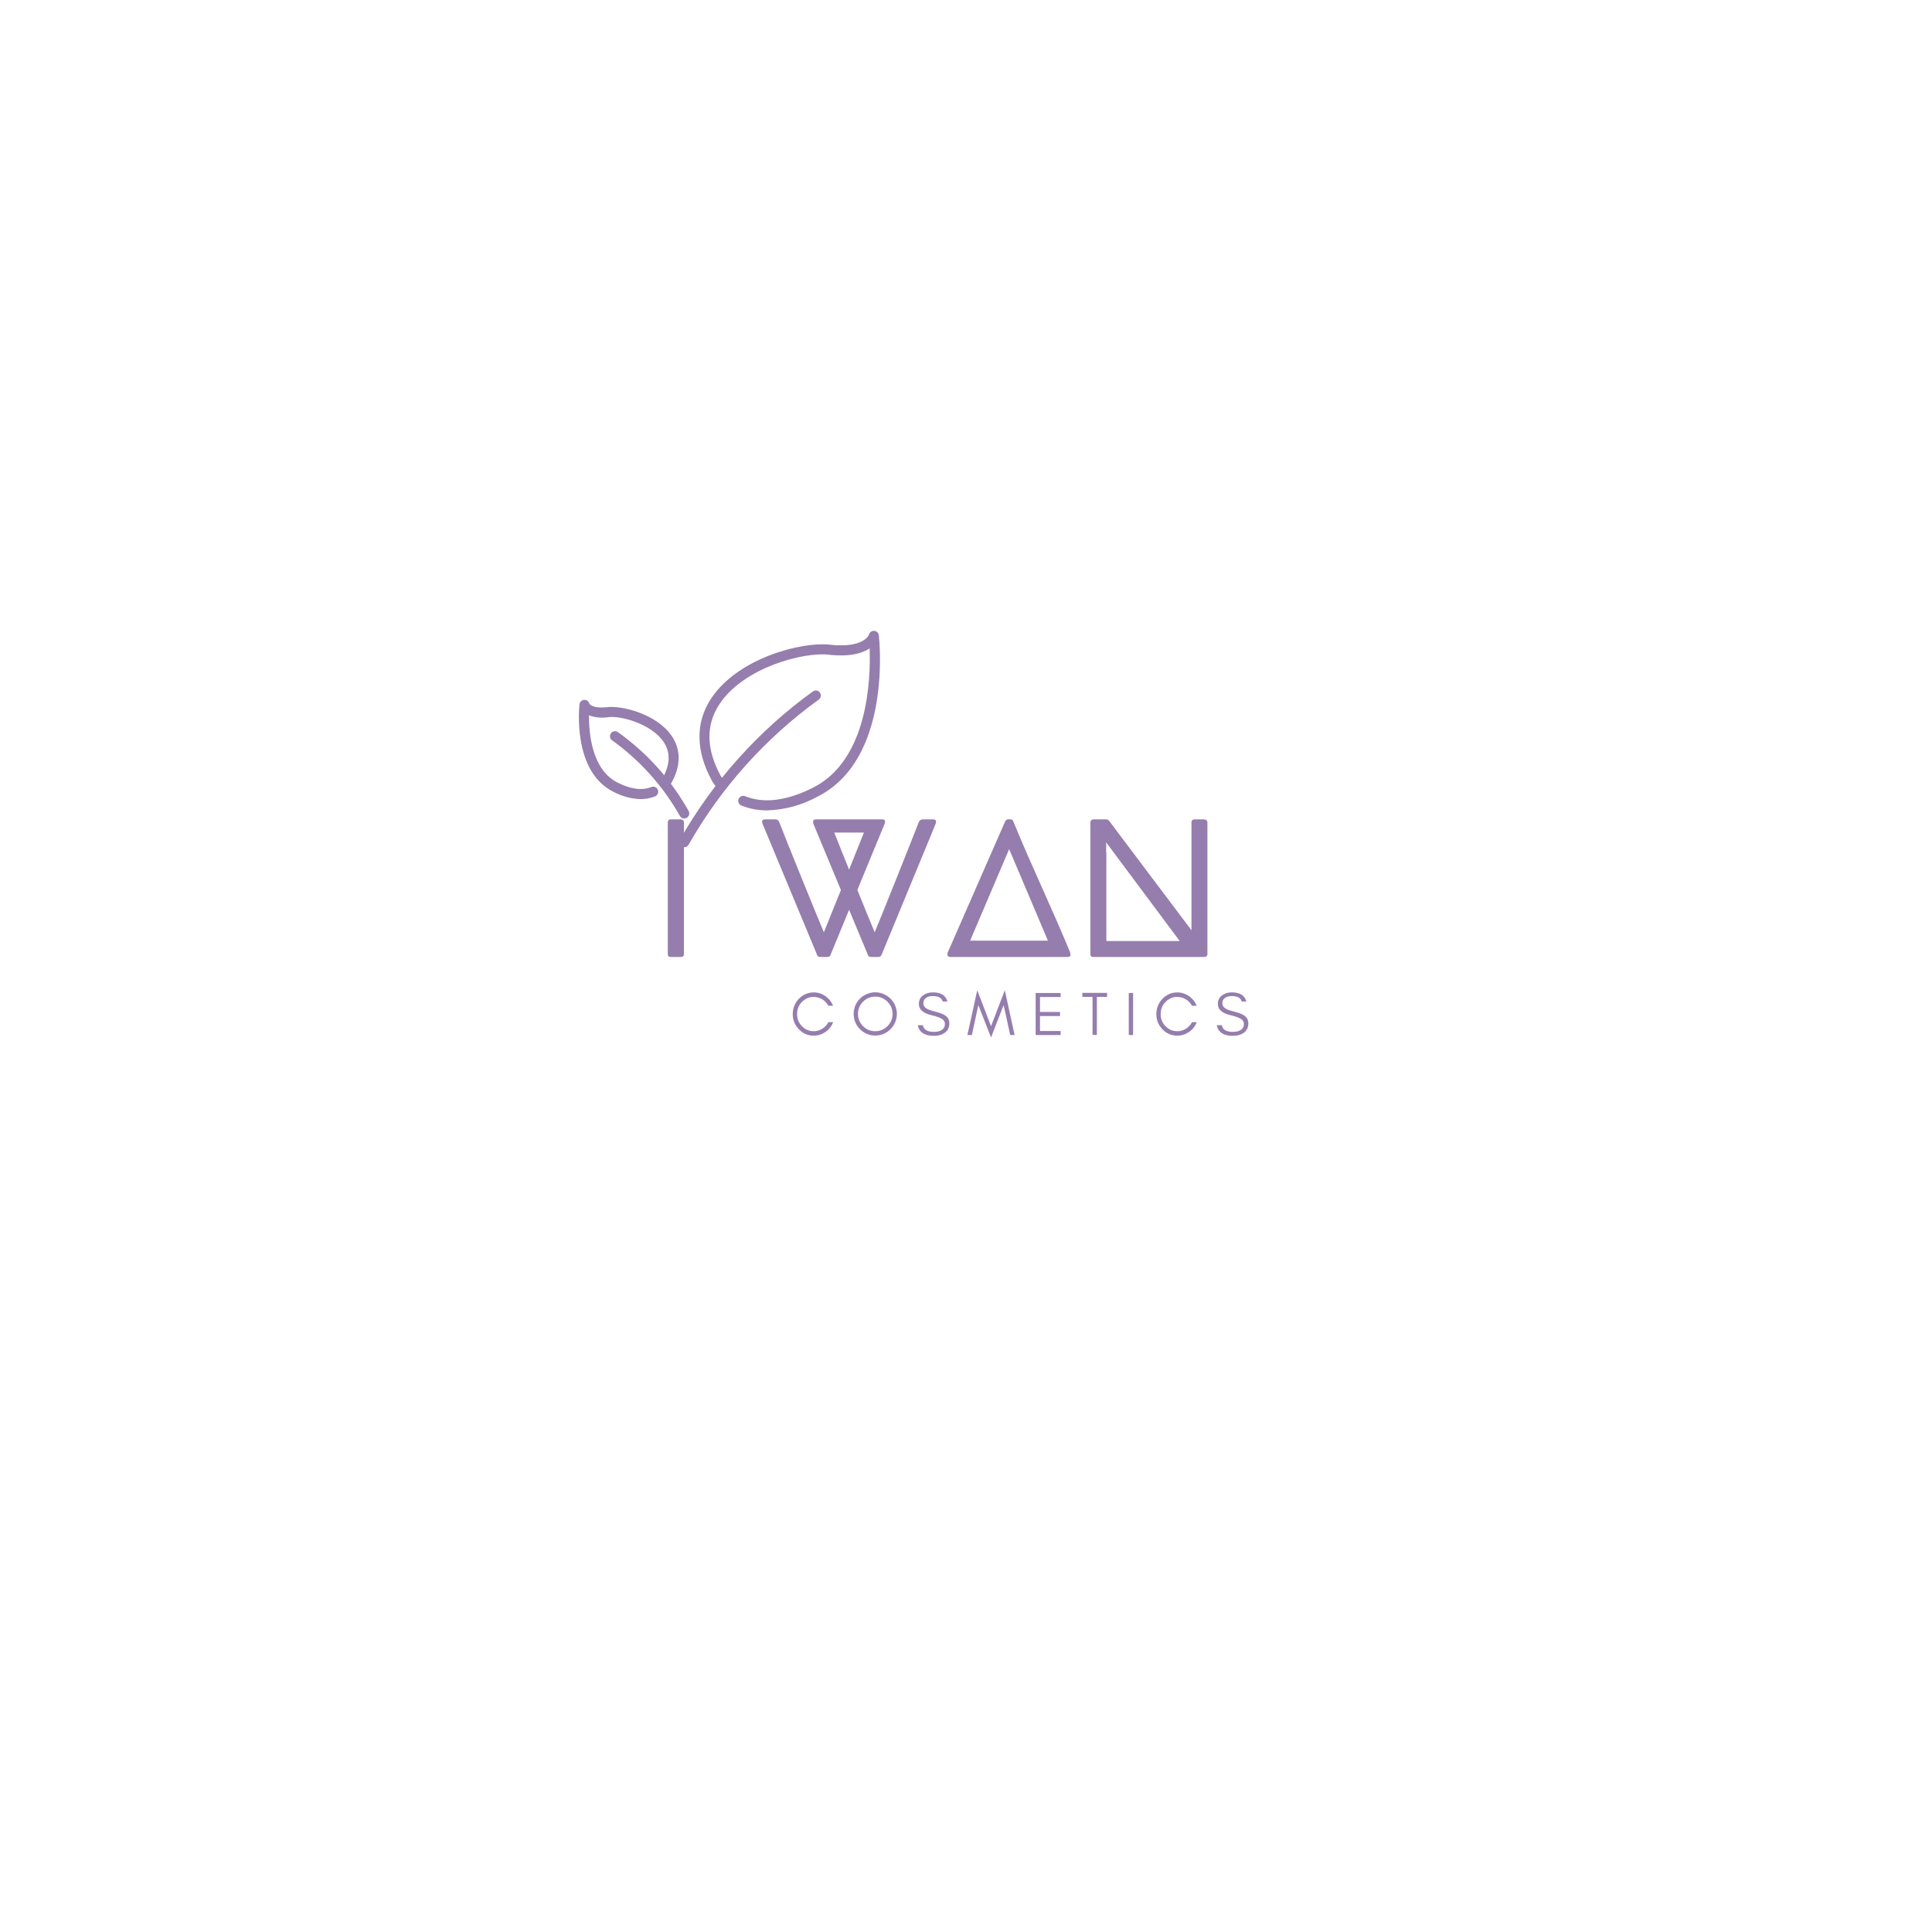
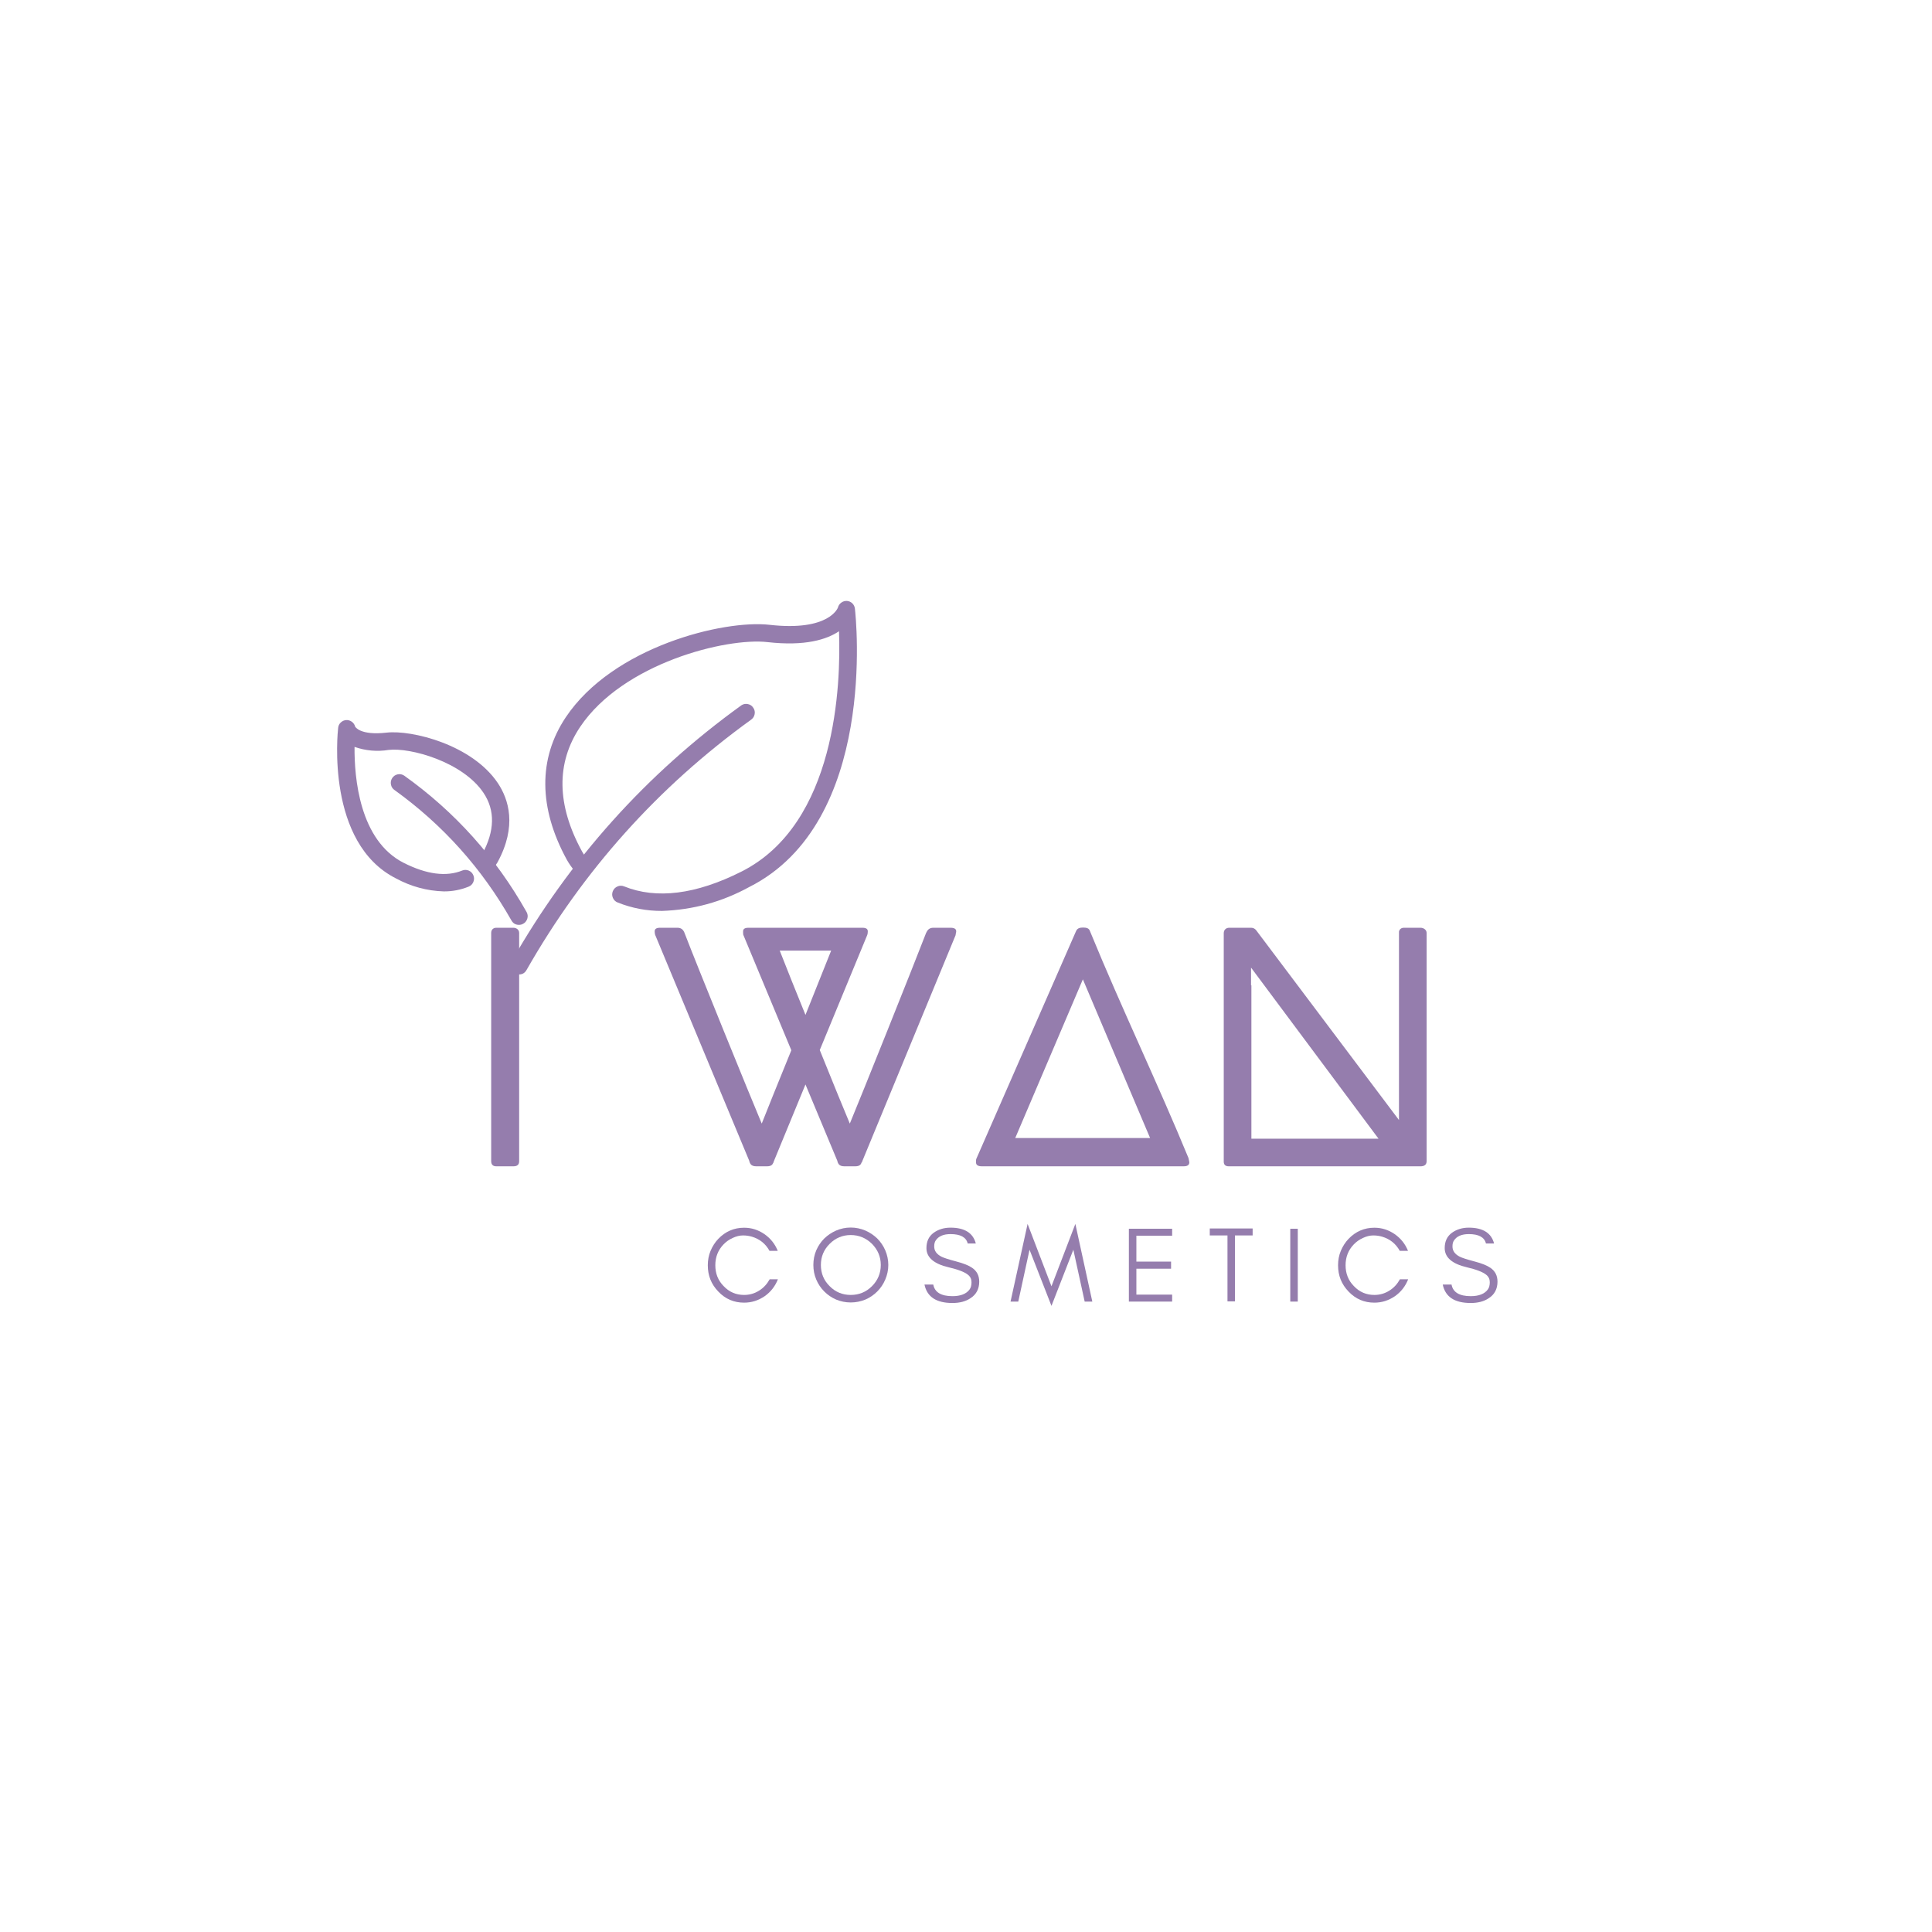
- <svg xmlns="http://www.w3.org/2000/svg" width="500" zoomAndPan="magnify" viewBox="0 0 375 375" height="500" preserveAspectRatio="xMidYMid meet" version="1.0">
+ <svg xmlns="http://www.w3.org/2000/svg" width="150" zoomAndPan="magnify" viewBox="0 0 112.5 112.5" height="150" preserveAspectRatio="xMidYMid meet" version="1.0">
  <defs>
    <g />
-     <clipPath id="c5fcc8881b">
-       <path d="M 135 122.445 L 171 122.445 L 171 158 L 135 158 Z M 135 122.445 " clip-rule="nonzero" />
+     <clipPath id="a3a3436bd0">
+       <path d="M 31 34.992 L 50 34.992 L 50 54 L 31 54 Z M 31 34.992 " clip-rule="nonzero" />
    </clipPath>
-     <clipPath id="3803b1920b">
-       <path d="M 131 134 L 160 134 L 160 164.445 L 131 164.445 Z M 131 134 " clip-rule="nonzero" />
+     <clipPath id="b2313635aa">
+       <path d="M 29 40 L 44 40 L 44 56.742 L 29 56.742 Z M 29 40 " clip-rule="nonzero" />
    </clipPath>
  </defs>
-   <g clip-path="url(#c5fcc8881b)">
-     <path fill="#957dad" d="M 148.895 157.297 C 147.168 157.309 145.504 156.992 143.902 156.352 C 143.652 156.25 143.477 156.078 143.371 155.828 C 143.266 155.582 143.262 155.332 143.363 155.082 C 143.465 154.832 143.637 154.652 143.883 154.547 C 144.133 154.441 144.379 154.438 144.629 154.539 C 148.266 156.012 152.711 155.453 157.82 152.879 C 168.516 147.492 169.012 131.801 168.793 125.855 C 167.414 126.785 164.992 127.551 160.77 127.07 C 156.133 126.539 144.488 129.438 139.688 136.613 C 136.973 140.672 137.043 145.379 139.895 150.605 C 140.105 150.961 140.344 151.297 140.609 151.609 C 140.781 151.816 140.855 152.055 140.832 152.324 C 140.805 152.59 140.691 152.812 140.484 152.984 C 140.277 153.156 140.039 153.23 139.773 153.207 C 139.504 153.184 139.285 153.066 139.113 152.859 C 138.762 152.449 138.453 152.008 138.184 151.539 C 135.004 145.711 134.961 140.172 138.07 135.52 C 143.379 127.59 155.805 124.539 160.988 125.125 C 167.695 125.891 168.66 123.215 168.668 123.188 C 168.727 122.961 168.848 122.777 169.039 122.637 C 169.227 122.496 169.438 122.434 169.672 122.445 C 169.91 122.461 170.113 122.547 170.281 122.711 C 170.453 122.875 170.551 123.074 170.578 123.309 C 170.691 124.285 173.148 147.336 158.695 154.617 C 155.637 156.285 152.371 157.18 148.895 157.297 Z M 148.895 157.297 " fill-opacity="1" fill-rule="nonzero" />
+   <g clip-path="url(#a3a3436bd0)">
+     <path fill="#957dad" d="M 38.551 53.043 C 37.656 53.047 36.793 52.883 35.965 52.551 C 35.836 52.5 35.742 52.41 35.688 52.281 C 35.633 52.152 35.633 52.023 35.684 51.895 C 35.738 51.766 35.828 51.672 35.957 51.617 C 36.082 51.562 36.211 51.562 36.34 51.613 C 38.227 52.375 40.527 52.086 43.172 50.754 C 48.711 47.965 48.969 39.84 48.855 36.758 C 48.141 37.238 46.887 37.637 44.699 37.391 C 42.301 37.113 36.27 38.613 33.781 42.328 C 32.375 44.43 32.41 46.871 33.891 49.578 C 33.996 49.762 34.121 49.934 34.258 50.098 C 34.348 50.203 34.387 50.328 34.375 50.465 C 34.359 50.605 34.301 50.719 34.195 50.809 C 34.086 50.898 33.965 50.938 33.824 50.922 C 33.688 50.91 33.574 50.852 33.484 50.742 C 33.301 50.531 33.141 50.301 33.004 50.059 C 31.355 47.039 31.336 44.172 32.945 41.766 C 35.691 37.66 42.129 36.078 44.812 36.383 C 48.289 36.777 48.785 35.391 48.793 35.379 C 48.82 35.262 48.887 35.164 48.984 35.094 C 49.082 35.02 49.191 34.988 49.312 34.992 C 49.434 35 49.539 35.047 49.629 35.129 C 49.715 35.215 49.766 35.316 49.781 35.441 C 49.84 35.945 51.113 47.883 43.625 51.652 C 42.043 52.52 40.352 52.98 38.551 53.043 Z M 38.551 53.043 " fill-opacity="1" fill-rule="nonzero" />
  </g>
-   <g clip-path="url(#3803b1920b)">
-     <path fill="#957dad" d="M 132.816 164.445 C 132.645 164.445 132.48 164.402 132.332 164.312 C 132.18 164.227 132.062 164.109 131.977 163.957 C 131.887 163.809 131.844 163.648 131.844 163.473 C 131.844 163.301 131.883 163.137 131.969 162.984 C 135.199 157.309 138.992 152.043 143.352 147.184 C 147.711 142.324 152.539 137.988 157.828 134.172 C 158.051 134.027 158.293 133.988 158.555 134.043 C 158.816 134.102 159.016 134.242 159.164 134.465 C 159.309 134.688 159.355 134.93 159.301 135.191 C 159.246 135.453 159.109 135.66 158.891 135.809 C 153.73 139.539 149.023 143.777 144.77 148.52 C 140.516 153.266 136.816 158.406 133.664 163.949 C 133.477 164.277 133.195 164.445 132.816 164.445 Z M 132.816 164.445 " fill-opacity="1" fill-rule="nonzero" />
+   <g clip-path="url(#b2313635aa)">
+     <path fill="#957dad" d="M 30.223 56.742 C 30.133 56.742 30.051 56.719 29.973 56.676 C 29.895 56.629 29.832 56.57 29.785 56.492 C 29.742 56.414 29.719 56.328 29.719 56.238 C 29.719 56.148 29.738 56.066 29.785 55.988 C 33.168 50.039 37.633 45.066 43.176 41.066 C 43.293 40.992 43.418 40.969 43.555 41 C 43.688 41.027 43.793 41.102 43.867 41.219 C 43.945 41.332 43.969 41.461 43.941 41.594 C 43.914 41.73 43.84 41.836 43.727 41.914 C 38.32 45.82 33.965 50.68 30.66 56.484 C 30.562 56.656 30.418 56.742 30.223 56.742 Z M 30.223 56.742 " fill-opacity="1" fill-rule="nonzero" />
  </g>
-   <path fill="#957dad" d="M 124.355 155.105 C 122.453 155.043 120.664 154.555 118.992 153.645 C 111.098 149.668 112.422 137.23 112.48 136.703 C 112.508 136.469 112.609 136.27 112.777 136.109 C 112.949 135.945 113.152 135.859 113.387 135.844 C 113.621 135.828 113.836 135.891 114.023 136.031 C 114.215 136.168 114.336 136.352 114.395 136.582 C 114.402 136.582 114.922 137.598 117.938 137.254 C 120.762 136.938 127.539 138.598 130.434 142.926 C 131.645 144.738 132.621 147.754 130.391 151.84 C 130.238 152.109 130.059 152.363 129.855 152.602 C 129.773 152.703 129.676 152.785 129.562 152.848 C 129.449 152.91 129.324 152.949 129.195 152.961 C 129.066 152.973 128.941 152.961 128.816 152.922 C 128.691 152.887 128.578 152.824 128.477 152.742 C 128.379 152.656 128.297 152.559 128.238 152.441 C 128.176 152.328 128.141 152.203 128.129 152.074 C 128.117 151.941 128.133 151.816 128.172 151.691 C 128.211 151.566 128.273 151.457 128.359 151.355 C 128.48 151.211 128.59 151.062 128.684 150.898 C 130.098 148.312 130.145 145.996 128.816 144.016 C 126.488 140.539 120.59 138.906 118.156 139.195 C 116.848 139.402 115.57 139.289 114.324 138.852 C 114.293 142.301 114.863 149.379 119.863 151.898 C 122.434 153.195 124.641 153.48 126.426 152.758 C 126.676 152.66 126.922 152.664 127.168 152.77 C 127.414 152.875 127.586 153.051 127.688 153.301 C 127.785 153.551 127.785 153.797 127.684 154.047 C 127.578 154.293 127.402 154.469 127.156 154.57 C 126.258 154.934 125.324 155.109 124.355 155.105 Z M 124.355 155.105 " fill-opacity="1" fill-rule="nonzero" />
-   <path fill="#957dad" d="M 132.816 158.867 C 132.438 158.867 132.156 158.703 131.969 158.371 C 128.652 152.531 124.277 147.648 118.84 143.719 C 118.613 143.574 118.473 143.367 118.418 143.102 C 118.363 142.84 118.41 142.594 118.555 142.367 C 118.703 142.141 118.906 142 119.172 141.945 C 119.434 141.891 119.676 141.934 119.902 142.082 C 125.621 146.168 130.207 151.277 133.664 157.41 C 133.746 157.562 133.789 157.727 133.789 157.898 C 133.785 158.07 133.742 158.23 133.652 158.383 C 133.566 158.531 133.449 158.648 133.301 158.734 C 133.148 158.82 132.988 158.867 132.816 158.867 Z M 132.816 158.867 " fill-opacity="1" fill-rule="nonzero" />
+   <path fill="#957dad" d="M 25.84 51.906 C 24.855 51.875 23.93 51.621 23.062 51.152 C 18.973 49.09 19.66 42.648 19.691 42.379 C 19.703 42.258 19.754 42.152 19.844 42.07 C 19.934 41.984 20.039 41.938 20.16 41.93 C 20.281 41.922 20.391 41.957 20.488 42.027 C 20.586 42.102 20.652 42.195 20.68 42.312 C 20.684 42.312 20.953 42.84 22.516 42.66 C 23.977 42.496 27.488 43.359 28.988 45.598 C 29.617 46.539 30.121 48.102 28.969 50.215 C 28.887 50.355 28.793 50.488 28.691 50.609 C 28.602 50.719 28.488 50.781 28.348 50.797 C 28.207 50.809 28.082 50.773 27.977 50.684 C 27.867 50.594 27.809 50.477 27.797 50.336 C 27.781 50.195 27.824 50.07 27.914 49.965 C 27.977 49.891 28.031 49.812 28.082 49.727 C 28.812 48.387 28.84 47.188 28.152 46.164 C 26.945 44.363 23.891 43.516 22.629 43.668 C 21.953 43.777 21.289 43.715 20.645 43.492 C 20.629 45.273 20.926 48.941 23.512 50.246 C 24.844 50.918 25.988 51.066 26.914 50.691 C 27.039 50.641 27.168 50.641 27.297 50.695 C 27.426 50.75 27.512 50.844 27.566 50.973 C 27.617 51.102 27.617 51.23 27.562 51.359 C 27.508 51.484 27.418 51.578 27.289 51.629 C 26.824 51.816 26.34 51.91 25.84 51.906 Z M 25.84 51.906 " fill-opacity="1" fill-rule="nonzero" />
+   <path fill="#957dad" d="M 30.223 53.855 C 30.027 53.855 29.879 53.77 29.781 53.598 C 28.066 50.574 25.801 48.043 22.984 46.012 C 22.867 45.934 22.793 45.828 22.766 45.691 C 22.738 45.555 22.762 45.426 22.836 45.309 C 22.914 45.191 23.02 45.121 23.156 45.09 C 23.289 45.062 23.418 45.086 23.535 45.164 C 26.496 47.277 28.871 49.926 30.66 53.102 C 30.703 53.18 30.727 53.262 30.727 53.352 C 30.723 53.441 30.703 53.527 30.656 53.602 C 30.613 53.68 30.551 53.742 30.473 53.785 C 30.395 53.832 30.312 53.855 30.223 53.855 Z M 30.223 53.855 " fill-opacity="1" fill-rule="nonzero" />
  <g fill="#957dad" fill-opacity="1">
-     <g transform="translate(126.4504, 185.751)">
+     <g transform="translate(26.95362, 67.91428)">
      <g>
-         <path d="M 3.168 -0.574 C 3.168 -0.199 3.367 0 3.742 0 L 5.652 0 C 6.066 0 6.301 -0.16 6.301 -0.574 L 6.301 -26.137 C 6.301 -26.496 5.992 -26.711 5.652 -26.711 L 3.742 -26.711 C 3.383 -26.711 3.168 -26.477 3.168 -26.137 Z M 3.168 -0.574 " />
+         <path d="M 1.648 -0.301 C 1.648 -0.102 1.75 0 1.945 0 L 2.938 0 C 3.156 0 3.277 -0.086 3.277 -0.301 L 3.277 -13.59 C 3.277 -13.777 3.117 -13.891 2.938 -13.891 L 1.945 -13.891 C 1.762 -13.891 1.648 -13.77 1.648 -13.59 Z M 1.648 -0.301 " />
      </g>
    </g>
  </g>
  <g fill="#957dad" fill-opacity="1">
-     <g transform="translate(135.7384, 185.751)">
+     <g transform="translate(31.78367, 67.91428)">
      <g />
    </g>
  </g>
  <g fill="#957dad" fill-opacity="1">
-     <g transform="translate(147.0243, 185.751)">
+     <g transform="translate(37.65274, 67.91428)">
      <g>
-         <path d="M 14.184 -0.395 C 14.203 -0.414 14.219 -0.449 14.219 -0.504 L 17.785 -9.16 L 21.383 -0.539 L 21.348 -0.574 C 21.438 -0.379 21.492 0 22.141 0 L 23.363 0 C 23.922 0 24.012 -0.27 24.086 -0.469 L 24.086 -0.414 C 24.086 -0.434 24.121 -0.449 24.121 -0.504 L 34.598 -25.883 C 34.598 -26.012 34.668 -26.191 34.668 -26.316 C 34.668 -26.586 34.453 -26.711 34.02 -26.711 L 32.113 -26.711 C 31.699 -26.711 31.465 -26.516 31.32 -26.172 L 31.32 -26.207 C 29.898 -22.5 23.992 -7.758 22.754 -4.789 C 22.23 -6.031 20.879 -9.305 19.387 -13.016 L 24.695 -25.883 C 24.75 -26.012 24.77 -26.191 24.77 -26.316 C 24.77 -26.586 24.57 -26.711 24.156 -26.711 L 11.41 -26.711 C 10.996 -26.711 10.801 -26.586 10.801 -26.316 C 10.801 -26.152 10.801 -26.047 10.816 -25.992 C 10.816 -25.938 10.816 -25.902 10.836 -25.883 L 16.199 -12.996 C 14.707 -9.305 13.375 -6.031 12.887 -4.789 C 11.629 -7.777 5.633 -22.5 4.211 -26.207 C 4.086 -26.496 3.871 -26.711 3.457 -26.711 L 1.512 -26.711 C 1.098 -26.711 0.898 -26.586 0.898 -26.316 C 0.898 -26.191 0.918 -26.082 0.938 -25.992 C 0.953 -25.938 0.953 -25.902 0.973 -25.883 L 11.52 -0.539 L 11.484 -0.574 C 11.574 -0.379 11.629 0 12.277 0 L 13.465 0 C 13.969 0 14.094 -0.199 14.184 -0.395 Z M 17.785 -16.957 C 16.688 -19.676 15.641 -22.266 14.902 -24.156 L 20.664 -24.156 Z M 14.184 -0.395 C 14.184 -0.395 14.203 -0.414 14.219 -0.469 Z M 14.184 -0.395 " />
+         <path d="M 7.375 -0.207 C 7.387 -0.215 7.395 -0.234 7.395 -0.262 L 9.25 -4.766 L 11.121 -0.281 L 11.102 -0.301 C 11.148 -0.195 11.176 0 11.512 0 L 12.148 0 C 12.441 0 12.488 -0.141 12.523 -0.242 L 12.523 -0.215 C 12.523 -0.227 12.543 -0.234 12.543 -0.262 L 17.992 -13.461 C 17.992 -13.527 18.027 -13.621 18.027 -13.684 C 18.027 -13.824 17.918 -13.891 17.691 -13.891 L 16.699 -13.891 C 16.484 -13.891 16.363 -13.789 16.289 -13.609 L 16.289 -13.629 C 15.547 -11.699 12.477 -4.035 11.832 -2.488 C 11.559 -3.137 10.859 -4.84 10.082 -6.77 L 12.844 -13.461 C 12.871 -13.527 12.879 -13.621 12.879 -13.684 C 12.879 -13.824 12.777 -13.891 12.562 -13.891 L 5.934 -13.891 C 5.719 -13.891 5.617 -13.824 5.617 -13.684 C 5.617 -13.602 5.617 -13.543 5.625 -13.516 C 5.625 -13.488 5.625 -13.469 5.637 -13.461 L 8.426 -6.758 C 7.648 -4.84 6.953 -3.137 6.703 -2.488 C 6.047 -4.043 2.93 -11.699 2.191 -13.629 C 2.125 -13.777 2.012 -13.891 1.797 -13.891 L 0.785 -13.891 C 0.57 -13.891 0.469 -13.824 0.469 -13.684 C 0.469 -13.621 0.477 -13.562 0.488 -13.516 C 0.496 -13.488 0.496 -13.469 0.504 -13.461 L 5.992 -0.281 L 5.973 -0.301 C 6.02 -0.195 6.047 0 6.383 0 L 7 0 C 7.266 0 7.328 -0.102 7.375 -0.207 Z M 9.25 -8.816 C 8.676 -10.23 8.133 -11.578 7.75 -12.562 L 10.746 -12.562 Z M 7.375 -0.207 C 7.375 -0.207 7.387 -0.215 7.395 -0.242 Z M 7.375 -0.207 " />
      </g>
    </g>
  </g>
  <g fill="#957dad" fill-opacity="1">
-     <g transform="translate(182.4122, 185.751)">
+     <g transform="translate(56.0556, 67.91428)">
      <g>
-         <path d="M 24.73 0 C 25.164 0 25.379 -0.145 25.379 -0.449 C 25.379 -0.504 25.344 -0.594 25.324 -0.719 L 25.289 -0.898 L 25.309 -0.883 C 21.836 -9.305 17.785 -17.73 14.328 -26.172 C 14.219 -26.336 14.258 -26.73 13.555 -26.73 L 13.43 -26.73 C 12.836 -26.73 12.742 -26.441 12.652 -26.242 L 1.547 -0.883 C 1.531 -0.863 1.531 -0.828 1.512 -0.773 C 1.492 -0.719 1.492 -0.613 1.492 -0.449 C 1.492 -0.145 1.711 0 2.16 0 Z M 13.465 -20.934 L 20.988 -3.168 L 5.887 -3.168 Z M 13.465 -20.934 " />
+         <path d="M 12.863 0 C 13.086 0 13.199 -0.074 13.199 -0.234 C 13.199 -0.262 13.18 -0.309 13.172 -0.375 L 13.152 -0.469 L 13.16 -0.457 C 11.355 -4.84 9.25 -9.219 7.449 -13.609 C 7.395 -13.695 7.414 -13.902 7.047 -13.902 L 6.984 -13.902 C 6.676 -13.902 6.629 -13.75 6.582 -13.648 L 0.805 -0.457 C 0.797 -0.449 0.797 -0.43 0.785 -0.402 C 0.777 -0.375 0.777 -0.316 0.777 -0.234 C 0.777 -0.074 0.891 0 1.125 0 Z M 7 -10.887 L 10.914 -1.648 L 3.062 -1.648 Z M 7 -10.887 " />
      </g>
    </g>
  </g>
  <g fill="#957dad" fill-opacity="1">
-     <g transform="translate(208.6202, 185.751)">
+     <g transform="translate(69.68458, 67.91428)">
      <g>
-         <path d="M 25.055 0 C 25.508 0 25.738 -0.199 25.738 -0.574 L 25.738 -26.137 C 25.738 -26.496 25.398 -26.711 25.055 -26.711 L 23.219 -26.711 C 22.914 -26.711 22.715 -26.566 22.645 -26.281 L 22.645 -5.184 L 6.66 -26.426 C 6.516 -26.621 6.316 -26.711 6.086 -26.711 L 3.637 -26.711 C 3.277 -26.711 3.023 -26.461 3.023 -26.102 L 3.023 -0.484 C 3.043 -0.16 3.223 0 3.602 0 Z M 6.121 -3.098 L 6.121 -20.27 L 6.086 -20.27 L 6.086 -22.246 L 20.359 -3.098 Z M 6.121 -3.098 " />
+         <path d="M 13.031 0 C 13.266 0 13.387 -0.102 13.387 -0.301 L 13.387 -13.59 C 13.387 -13.777 13.207 -13.891 13.031 -13.891 L 12.074 -13.891 C 11.918 -13.891 11.812 -13.816 11.777 -13.668 L 11.777 -2.695 L 3.465 -13.742 C 3.387 -13.844 3.285 -13.891 3.164 -13.891 L 1.891 -13.891 C 1.703 -13.891 1.574 -13.762 1.574 -13.574 L 1.574 -0.254 C 1.582 -0.086 1.676 0 1.871 0 Z M 3.184 -1.609 L 3.184 -10.539 L 3.164 -10.539 L 3.164 -11.57 L 10.586 -1.609 Z M 3.184 -1.609 " />
      </g>
    </g>
  </g>
  <g fill="#957dad" fill-opacity="1">
-     <g transform="translate(153.3342, 200.898)">
+     <g transform="translate(40.93408, 75.79125)">
      <g>
-         <path d="M 8.387 -2.496 L 7.465 -2.496 C 7.176 -1.969 6.781 -1.535 6.277 -1.223 C 5.773 -0.898 5.207 -0.742 4.609 -0.742 C 3.707 -0.742 2.941 -1.066 2.305 -1.738 C 1.68 -2.375 1.379 -3.156 1.379 -4.066 C 1.379 -4.98 1.68 -5.762 2.305 -6.406 C 2.594 -6.707 2.941 -6.949 3.336 -7.129 C 3.719 -7.309 4.105 -7.402 4.488 -7.402 C 4.859 -7.402 5.184 -7.355 5.473 -7.273 C 6.348 -7.008 7.008 -6.48 7.453 -5.676 L 8.375 -5.676 C 8.062 -6.445 7.57 -7.066 6.887 -7.547 C 6.191 -8.027 5.438 -8.27 4.609 -8.27 C 3.469 -8.27 2.508 -7.848 1.715 -7.02 C 1.344 -6.637 1.055 -6.18 0.852 -5.676 C 0.637 -5.172 0.539 -4.633 0.539 -4.066 C 0.539 -2.914 0.926 -1.945 1.715 -1.129 C 2.508 -0.289 3.469 0.121 4.609 0.121 C 5.438 0.121 6.191 -0.121 6.898 -0.602 C 7.586 -1.078 8.074 -1.703 8.387 -2.496 Z M 8.387 -2.496 " />
+         <path d="M 4.363 -1.297 L 3.883 -1.297 C 3.73 -1.023 3.527 -0.797 3.266 -0.637 C 3 -0.469 2.707 -0.387 2.395 -0.387 C 1.93 -0.387 1.527 -0.555 1.199 -0.906 C 0.875 -1.234 0.719 -1.641 0.719 -2.117 C 0.719 -2.59 0.875 -2.996 1.199 -3.332 C 1.348 -3.488 1.527 -3.613 1.734 -3.707 C 1.934 -3.801 2.133 -3.852 2.332 -3.852 C 2.527 -3.852 2.695 -3.824 2.844 -3.781 C 3.301 -3.645 3.645 -3.371 3.875 -2.953 L 4.355 -2.953 C 4.195 -3.352 3.938 -3.676 3.582 -3.926 C 3.219 -4.176 2.828 -4.301 2.395 -4.301 C 1.805 -4.301 1.305 -4.082 0.891 -3.652 C 0.699 -3.449 0.551 -3.215 0.441 -2.953 C 0.332 -2.691 0.281 -2.41 0.281 -2.117 C 0.281 -1.516 0.48 -1.012 0.891 -0.586 C 1.305 -0.148 1.805 0.062 2.395 0.062 C 2.828 0.062 3.219 -0.062 3.59 -0.312 C 3.945 -0.562 4.199 -0.887 4.363 -1.297 Z M 4.363 -1.297 " />
      </g>
    </g>
  </g>
  <g fill="#957dad" fill-opacity="1">
-     <g transform="translate(165.1542, 200.898)">
+     <g transform="translate(47.08088, 75.79125)">
      <g>
-         <path d="M 8.09 -4.105 C 8.09 -3.168 7.754 -2.375 7.105 -1.727 C 6.445 -1.066 5.652 -0.742 4.727 -0.742 C 3.805 -0.742 3.012 -1.066 2.363 -1.727 C 1.703 -2.375 1.379 -3.168 1.379 -4.105 C 1.379 -5.016 1.703 -5.809 2.363 -6.469 C 3.012 -7.117 3.805 -7.453 4.727 -7.453 C 5.652 -7.453 6.445 -7.117 7.105 -6.469 C 7.754 -5.809 8.09 -5.016 8.09 -4.105 Z M 8.93 -4.105 C 8.93 -4.68 8.809 -5.219 8.594 -5.734 C 8.375 -6.238 8.074 -6.684 7.691 -7.066 C 7.309 -7.441 6.863 -7.738 6.359 -7.957 C 5.844 -8.172 5.305 -8.293 4.727 -8.293 C 4.152 -8.293 3.602 -8.172 3.098 -7.957 C 2.594 -7.738 2.148 -7.441 1.766 -7.066 C 1.379 -6.684 1.078 -6.238 0.863 -5.734 C 0.648 -5.219 0.539 -4.68 0.539 -4.105 C 0.539 -3.527 0.648 -2.977 0.863 -2.473 C 1.078 -1.957 1.379 -1.512 1.766 -1.129 C 2.148 -0.742 2.594 -0.445 3.098 -0.227 C 3.602 -0.012 4.152 0.098 4.727 0.098 C 5.305 0.098 5.844 -0.012 6.359 -0.227 C 6.863 -0.445 7.309 -0.742 7.691 -1.129 C 8.074 -1.512 8.375 -1.957 8.594 -2.473 C 8.809 -2.977 8.93 -3.527 8.93 -4.105 Z M 8.93 -4.105 " />
+         <path d="M 4.207 -2.133 C 4.207 -1.648 4.031 -1.234 3.695 -0.898 C 3.352 -0.555 2.938 -0.387 2.457 -0.387 C 1.977 -0.387 1.566 -0.555 1.23 -0.898 C 0.887 -1.234 0.719 -1.648 0.719 -2.133 C 0.719 -2.609 0.887 -3.02 1.23 -3.363 C 1.566 -3.699 1.977 -3.875 2.457 -3.875 C 2.938 -3.875 3.352 -3.699 3.695 -3.363 C 4.031 -3.02 4.207 -2.609 4.207 -2.133 Z M 4.645 -2.133 C 4.645 -2.434 4.582 -2.715 4.469 -2.984 C 4.355 -3.246 4.199 -3.477 4 -3.676 C 3.801 -3.867 3.57 -4.023 3.309 -4.137 C 3.039 -4.25 2.758 -4.312 2.457 -4.312 C 2.16 -4.312 1.871 -4.25 1.609 -4.137 C 1.348 -4.023 1.117 -3.867 0.918 -3.676 C 0.719 -3.477 0.562 -3.246 0.449 -2.984 C 0.336 -2.715 0.281 -2.434 0.281 -2.133 C 0.281 -1.836 0.336 -1.547 0.449 -1.285 C 0.562 -1.016 0.719 -0.785 0.918 -0.586 C 1.117 -0.387 1.348 -0.23 1.609 -0.117 C 1.871 -0.008 2.16 0.051 2.457 0.051 C 2.758 0.051 3.039 -0.008 3.309 -0.117 C 3.57 -0.23 3.801 -0.387 4 -0.586 C 4.199 -0.785 4.355 -1.016 4.469 -1.285 C 4.582 -1.547 4.645 -1.836 4.645 -2.133 Z M 4.645 -2.133 " />
      </g>
    </g>
  </g>
  <g fill="#957dad" fill-opacity="1">
-     <g transform="translate(177.6943, 200.898)">
+     <g transform="translate(53.60209, 75.79125)">
      <g>
-         <path d="M 3.156 -3.84 C 4.211 -3.59 4.934 -3.312 5.316 -3 C 5.578 -2.785 5.711 -2.508 5.711 -2.172 C 5.711 -1.836 5.641 -1.559 5.496 -1.367 C 5.137 -0.863 4.488 -0.613 3.574 -0.613 C 2.305 -0.613 1.586 -1.043 1.43 -1.906 L 0.445 -1.906 C 0.73 -0.527 1.777 0.156 3.574 0.156 C 4.379 0.156 5.051 -0.012 5.594 -0.371 C 6.238 -0.793 6.574 -1.414 6.574 -2.23 C 6.574 -2.902 6.312 -3.422 5.785 -3.781 C 5.41 -4.043 4.812 -4.285 3.984 -4.5 C 3.145 -4.715 2.605 -4.895 2.352 -5.027 C 1.801 -5.305 1.523 -5.688 1.535 -6.191 C 1.535 -6.457 1.586 -6.684 1.703 -6.852 C 2.016 -7.32 2.566 -7.559 3.359 -7.559 C 4.477 -7.559 5.113 -7.199 5.281 -6.504 L 6.191 -6.504 C 5.891 -7.68 4.945 -8.281 3.359 -8.281 C 2.641 -8.281 2.004 -8.09 1.477 -7.703 C 0.938 -7.32 0.66 -6.758 0.66 -5.988 C 0.66 -4.945 1.5 -4.223 3.156 -3.84 Z M 3.156 -3.84 " />
+         <path d="M 1.641 -1.996 C 2.191 -1.867 2.566 -1.723 2.766 -1.559 C 2.902 -1.449 2.969 -1.305 2.969 -1.129 C 2.969 -0.953 2.934 -0.812 2.859 -0.711 C 2.672 -0.449 2.332 -0.316 1.859 -0.316 C 1.199 -0.316 0.824 -0.543 0.742 -0.992 L 0.23 -0.992 C 0.379 -0.273 0.922 0.082 1.859 0.082 C 2.277 0.082 2.629 -0.008 2.906 -0.195 C 3.246 -0.41 3.418 -0.738 3.418 -1.16 C 3.418 -1.512 3.281 -1.777 3.008 -1.965 C 2.812 -2.102 2.504 -2.227 2.07 -2.34 C 1.637 -2.453 1.355 -2.547 1.223 -2.613 C 0.938 -2.758 0.793 -2.957 0.797 -3.219 C 0.797 -3.355 0.824 -3.477 0.887 -3.562 C 1.047 -3.805 1.336 -3.93 1.746 -3.93 C 2.328 -3.93 2.66 -3.746 2.746 -3.383 L 3.219 -3.383 C 3.062 -3.992 2.57 -4.305 1.746 -4.305 C 1.371 -4.305 1.043 -4.207 0.766 -4.008 C 0.488 -3.805 0.344 -3.512 0.344 -3.113 C 0.344 -2.57 0.781 -2.195 1.641 -1.996 Z M 1.641 -1.996 " />
      </g>
    </g>
  </g>
  <g fill="#957dad" fill-opacity="1">
-     <g transform="translate(187.6543, 200.898)">
+     <g transform="translate(58.78163, 75.79125)">
      <g>
-         <path d="M 8.426 0 L 9.277 0 L 7.379 -8.699 L 4.703 -1.715 L 2.027 -8.699 L 0.121 0 L 0.984 0 L 2.242 -5.809 L 4.703 0.48 L 7.152 -5.809 Z M 8.426 0 " />
+         <path d="M 4.379 0 L 4.824 0 L 3.836 -4.523 L 2.445 -0.891 L 1.055 -4.523 L 0.062 0 L 0.512 0 L 1.168 -3.02 L 2.445 0.25 L 3.719 -3.02 Z M 4.379 0 " />
      </g>
    </g>
  </g>
  <g fill="#957dad" fill-opacity="1">
-     <g transform="translate(200.1223, 200.898)">
+     <g transform="translate(65.26541, 75.79125)">
      <g>
-         <path d="M 5.746 0 L 5.746 -0.781 L 1.738 -0.781 L 1.738 -3.684 L 5.629 -3.684 L 5.629 -4.477 L 1.738 -4.477 L 1.738 -7.379 L 5.746 -7.379 L 5.746 -8.16 L 0.898 -8.16 L 0.898 0 Z M 5.746 0 " />
+         <path d="M 2.988 0 L 2.988 -0.406 L 0.906 -0.406 L 0.906 -1.914 L 2.926 -1.914 L 2.926 -2.328 L 0.906 -2.328 L 0.906 -3.836 L 2.988 -3.836 L 2.988 -4.242 L 0.469 -4.242 L 0.469 0 Z M 2.988 0 " />
      </g>
    </g>
  </g>
  <g fill="#957dad" fill-opacity="1">
-     <g transform="translate(209.8423, 200.898)">
+     <g transform="translate(70.32013, 75.79125)">
      <g>
-         <path d="M 0.238 -7.402 L 2.219 -7.402 L 2.219 -0.023 L 3.059 -0.023 L 3.059 -7.402 L 5.039 -7.402 L 5.039 -8.184 L 0.238 -8.184 Z M 0.238 -7.402 " />
+         <path d="M 0.125 -3.852 L 1.156 -3.852 L 1.156 -0.012 L 1.59 -0.012 L 1.59 -3.852 L 2.621 -3.852 L 2.621 -4.258 L 0.125 -4.258 Z M 0.125 -3.852 " />
      </g>
    </g>
  </g>
  <g fill="#957dad" fill-opacity="1">
-     <g transform="translate(218.1943, 200.898)">
+     <g transform="translate(74.66345, 75.79125)">
      <g>
-         <path d="M 1.738 0 L 1.738 -8.16 L 0.898 -8.16 L 0.898 0 Z M 1.738 0 " />
+         <path d="M 0.906 0 L 0.906 -4.242 L 0.469 -4.242 L 0.469 0 Z M 0.906 0 " />
      </g>
    </g>
  </g>
  <g fill="#957dad" fill-opacity="1">
-     <g transform="translate(223.9063, 200.898)">
+     <g transform="translate(77.63388, 75.79125)">
      <g>
-         <path d="M 8.387 -2.496 L 7.465 -2.496 C 7.176 -1.969 6.781 -1.535 6.277 -1.223 C 5.773 -0.898 5.207 -0.742 4.609 -0.742 C 3.707 -0.742 2.941 -1.066 2.305 -1.738 C 1.68 -2.375 1.379 -3.156 1.379 -4.066 C 1.379 -4.98 1.68 -5.762 2.305 -6.406 C 2.594 -6.707 2.941 -6.949 3.336 -7.129 C 3.719 -7.309 4.105 -7.402 4.488 -7.402 C 4.859 -7.402 5.184 -7.355 5.473 -7.273 C 6.348 -7.008 7.008 -6.48 7.453 -5.676 L 8.375 -5.676 C 8.062 -6.445 7.57 -7.066 6.887 -7.547 C 6.191 -8.027 5.438 -8.27 4.609 -8.27 C 3.469 -8.27 2.508 -7.848 1.715 -7.02 C 1.344 -6.637 1.055 -6.18 0.852 -5.676 C 0.637 -5.172 0.539 -4.633 0.539 -4.066 C 0.539 -2.914 0.926 -1.945 1.715 -1.129 C 2.508 -0.289 3.469 0.121 4.609 0.121 C 5.438 0.121 6.191 -0.121 6.898 -0.602 C 7.586 -1.078 8.074 -1.703 8.387 -2.496 Z M 8.387 -2.496 " />
+         <path d="M 4.363 -1.297 L 3.883 -1.297 C 3.73 -1.023 3.527 -0.797 3.266 -0.637 C 3 -0.469 2.707 -0.387 2.395 -0.387 C 1.93 -0.387 1.527 -0.555 1.199 -0.906 C 0.875 -1.234 0.719 -1.641 0.719 -2.117 C 0.719 -2.59 0.875 -2.996 1.199 -3.332 C 1.348 -3.488 1.527 -3.613 1.734 -3.707 C 1.934 -3.801 2.133 -3.852 2.332 -3.852 C 2.527 -3.852 2.695 -3.824 2.844 -3.781 C 3.301 -3.645 3.645 -3.371 3.875 -2.953 L 4.355 -2.953 C 4.195 -3.352 3.938 -3.676 3.582 -3.926 C 3.219 -4.176 2.828 -4.301 2.395 -4.301 C 1.805 -4.301 1.305 -4.082 0.891 -3.652 C 0.699 -3.449 0.551 -3.215 0.441 -2.953 C 0.332 -2.691 0.281 -2.41 0.281 -2.117 C 0.281 -1.516 0.48 -1.012 0.891 -0.586 C 1.305 -0.148 1.805 0.062 2.395 0.062 C 2.828 0.062 3.219 -0.062 3.59 -0.312 C 3.945 -0.562 4.199 -0.887 4.363 -1.297 Z M 4.363 -1.297 " />
      </g>
    </g>
  </g>
  <g fill="#957dad" fill-opacity="1">
-     <g transform="translate(235.7263, 200.898)">
+     <g transform="translate(83.78067, 75.79125)">
      <g>
-         <path d="M 3.156 -3.84 C 4.211 -3.59 4.934 -3.312 5.316 -3 C 5.578 -2.785 5.711 -2.508 5.711 -2.172 C 5.711 -1.836 5.641 -1.559 5.496 -1.367 C 5.137 -0.863 4.488 -0.613 3.574 -0.613 C 2.305 -0.613 1.586 -1.043 1.43 -1.906 L 0.445 -1.906 C 0.73 -0.527 1.777 0.156 3.574 0.156 C 4.379 0.156 5.051 -0.012 5.594 -0.371 C 6.238 -0.793 6.574 -1.414 6.574 -2.23 C 6.574 -2.902 6.312 -3.422 5.785 -3.781 C 5.41 -4.043 4.812 -4.285 3.984 -4.5 C 3.145 -4.715 2.605 -4.895 2.352 -5.027 C 1.801 -5.305 1.523 -5.688 1.535 -6.191 C 1.535 -6.457 1.586 -6.684 1.703 -6.852 C 2.016 -7.32 2.566 -7.559 3.359 -7.559 C 4.477 -7.559 5.113 -7.199 5.281 -6.504 L 6.191 -6.504 C 5.891 -7.68 4.945 -8.281 3.359 -8.281 C 2.641 -8.281 2.004 -8.09 1.477 -7.703 C 0.938 -7.32 0.66 -6.758 0.66 -5.988 C 0.66 -4.945 1.5 -4.223 3.156 -3.84 Z M 3.156 -3.84 " />
+         <path d="M 1.641 -1.996 C 2.191 -1.867 2.566 -1.723 2.766 -1.559 C 2.902 -1.449 2.969 -1.305 2.969 -1.129 C 2.969 -0.953 2.934 -0.812 2.859 -0.711 C 2.672 -0.449 2.332 -0.316 1.859 -0.316 C 1.199 -0.316 0.824 -0.543 0.742 -0.992 L 0.23 -0.992 C 0.379 -0.273 0.922 0.082 1.859 0.082 C 2.277 0.082 2.629 -0.008 2.906 -0.195 C 3.246 -0.41 3.418 -0.738 3.418 -1.16 C 3.418 -1.512 3.281 -1.777 3.008 -1.965 C 2.812 -2.102 2.504 -2.227 2.07 -2.34 C 1.637 -2.453 1.355 -2.547 1.223 -2.613 C 0.938 -2.758 0.793 -2.957 0.797 -3.219 C 0.797 -3.355 0.824 -3.477 0.887 -3.562 C 1.047 -3.805 1.336 -3.93 1.746 -3.93 C 2.328 -3.93 2.66 -3.746 2.746 -3.383 L 3.219 -3.383 C 3.062 -3.992 2.57 -4.305 1.746 -4.305 C 1.371 -4.305 1.043 -4.207 0.766 -4.008 C 0.488 -3.805 0.344 -3.512 0.344 -3.113 C 0.344 -2.57 0.781 -2.195 1.641 -1.996 Z M 1.641 -1.996 " />
      </g>
    </g>
  </g>
</svg>
